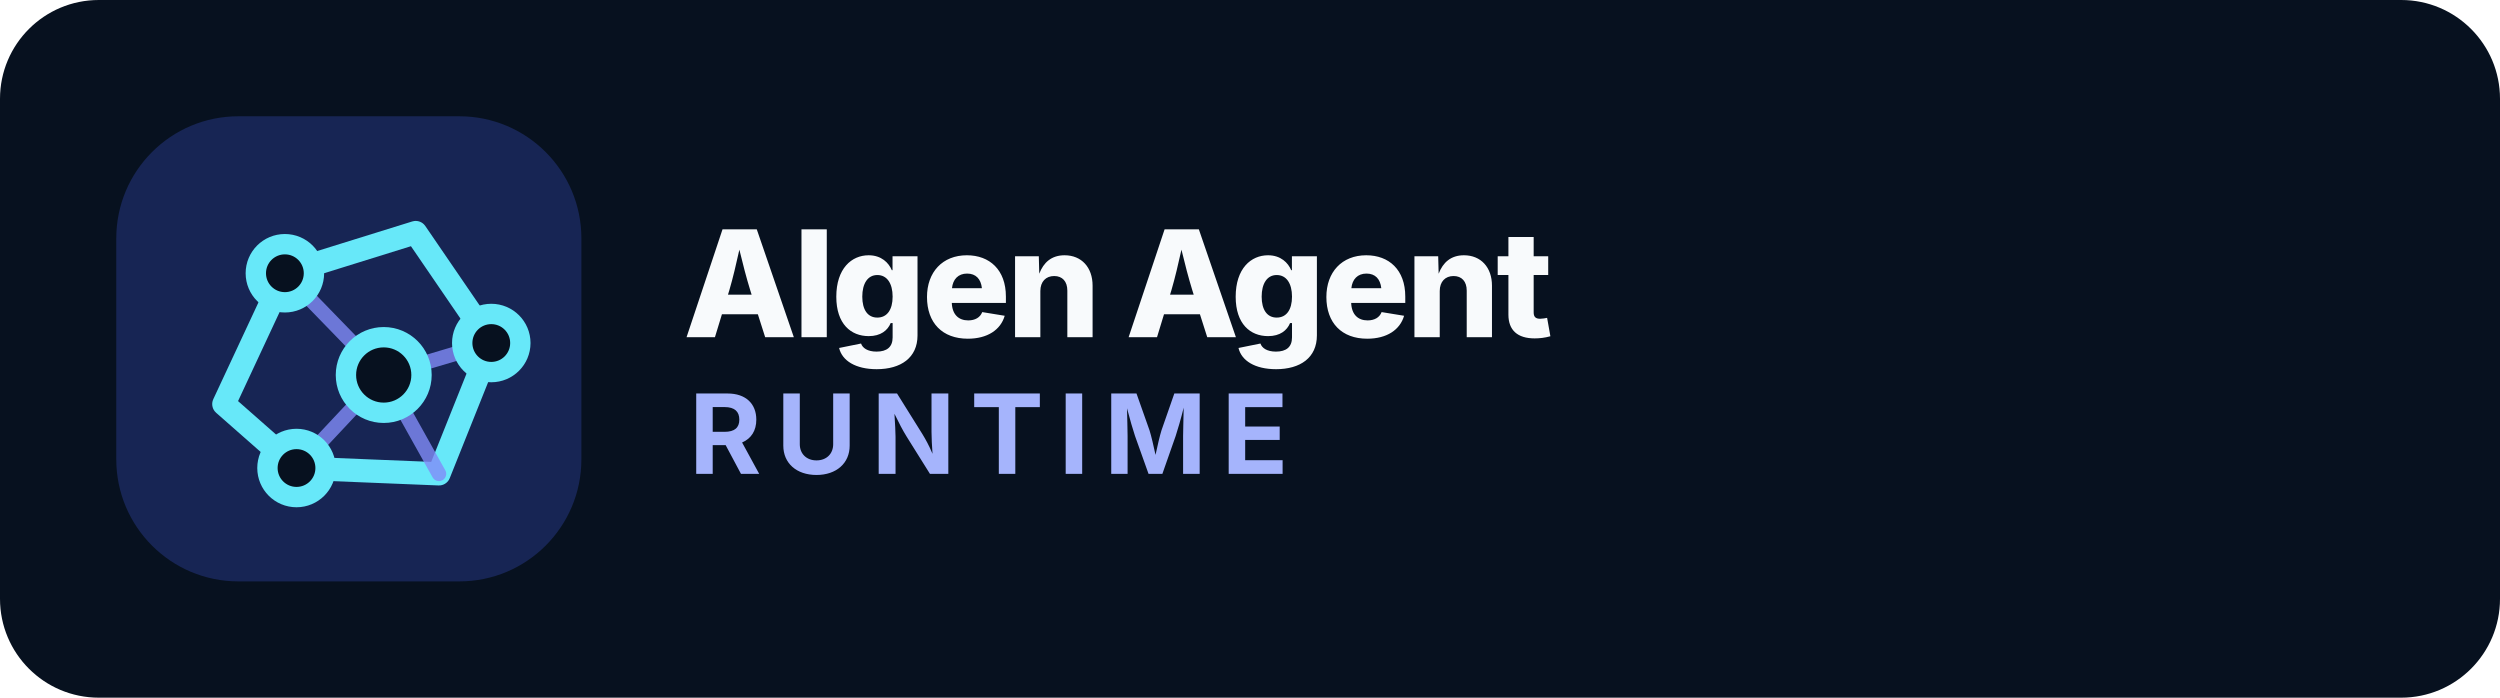
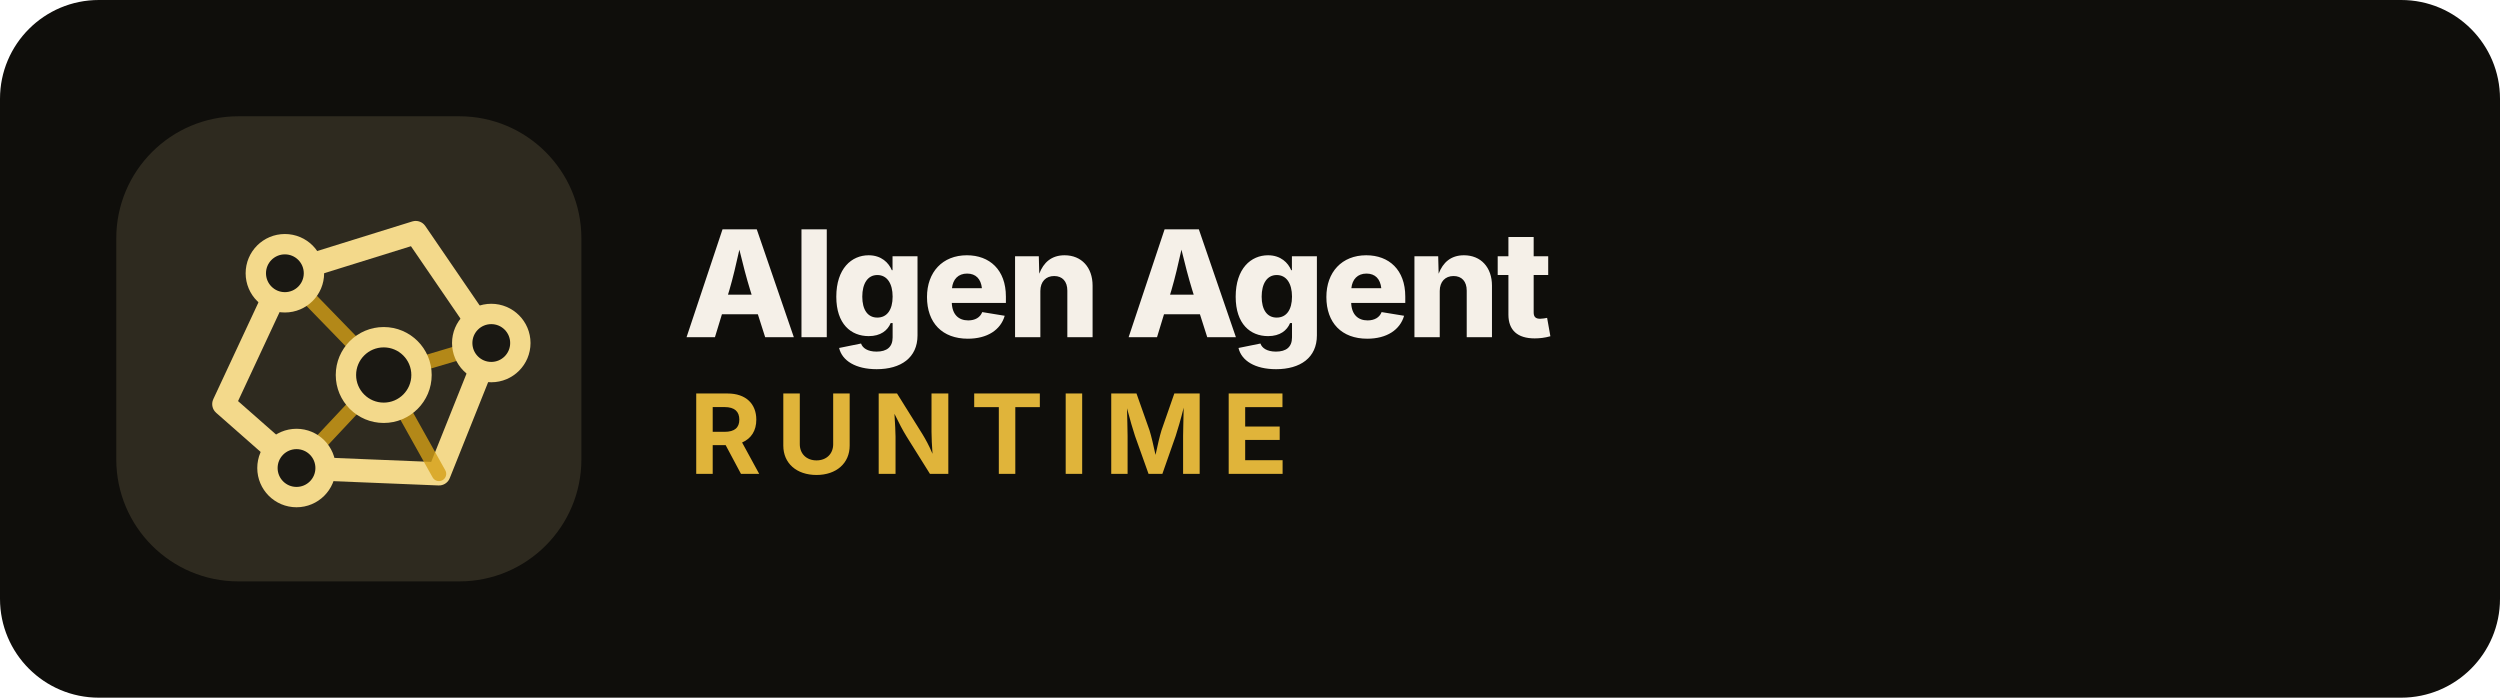
<svg xmlns="http://www.w3.org/2000/svg" width="860" height="240" viewBox="0 0 860 240" role="img" aria-labelledby="title desc">
  <defs>
    <linearGradient id="g" x1="24" y1="24" x2="176" y2="176">
-       <stop stop-color="#67E8F9" />
-       <stop offset=".52" stop-color="#818CF8" />
-       <stop offset="1" stop-color="#C084FC" />
+       <stop stop-color="#F3D98B" />
+       <stop offset=".52" stop-color="#D4A017" />
+       <stop offset="1" stop-color="#B8860B" />
    </linearGradient>
  </defs>
-   <rect width="860" height="240" rx="34" fill="#07111F" />
+   <rect width="860" height="240" rx="34" fill="#0F0E0B" />
  <g transform="translate(20 20)">
-     <rect x="20" y="20" width="160" height="160" rx="42" fill="#172554" />
+     <rect x="20" y="20" width="160" height="160" rx="42" fill="#2E2A1F" />
    <path d="M57 119 78 74l45-14 26 38-18 45-49-2Z" fill="none" stroke="url(#g)" stroke-width="8" stroke-linecap="round" stroke-linejoin="round" />
-     <path d="m78 74 34 35 37-11m-37 11 19 34m-49-2 30-32" fill="none" stroke="#818CF8" stroke-width="5" stroke-linecap="round" opacity=".8" />
-     <g fill="#07111F" stroke="url(#g)" stroke-width="7">
+     <path d="m78 74 34 35 37-11m-37 11 19 34m-49-2 30-32" fill="none" stroke="#D4A017" stroke-width="5" stroke-linecap="round" opacity=".8" />
+     <g fill="#1A1813" stroke="url(#g)" stroke-width="7">
      <circle cx="78" cy="74" r="10" />
      <circle cx="149" cy="98" r="10" />
      <circle cx="82" cy="141" r="10" />
      <circle cx="112" cy="109" r="13" />
    </g>
-     <text x="215" y="96" fill="#F8FAFC" font-family="Inter,ui-sans-serif,system-ui,sans-serif" font-size="51" font-weight="760" letter-spacing="-1.4">Algen Agent</text>
-     <text x="217" y="143" fill="#A5B4FC" font-family="Inter,ui-sans-serif,system-ui,sans-serif" font-size="38" font-weight="680" letter-spacing="5">RUNTIME</text>
+     <text x="215" y="96" fill="#F5F0E8" font-family="Inter,ui-sans-serif,system-ui,sans-serif" font-size="51" font-weight="760" letter-spacing="-1.4">Algen Agent</text>
+     <text x="217" y="143" fill="#E0B43A" font-family="Inter,ui-sans-serif,system-ui,sans-serif" font-size="38" font-weight="680" letter-spacing="5">RUNTIME</text>
  </g>
</svg>
